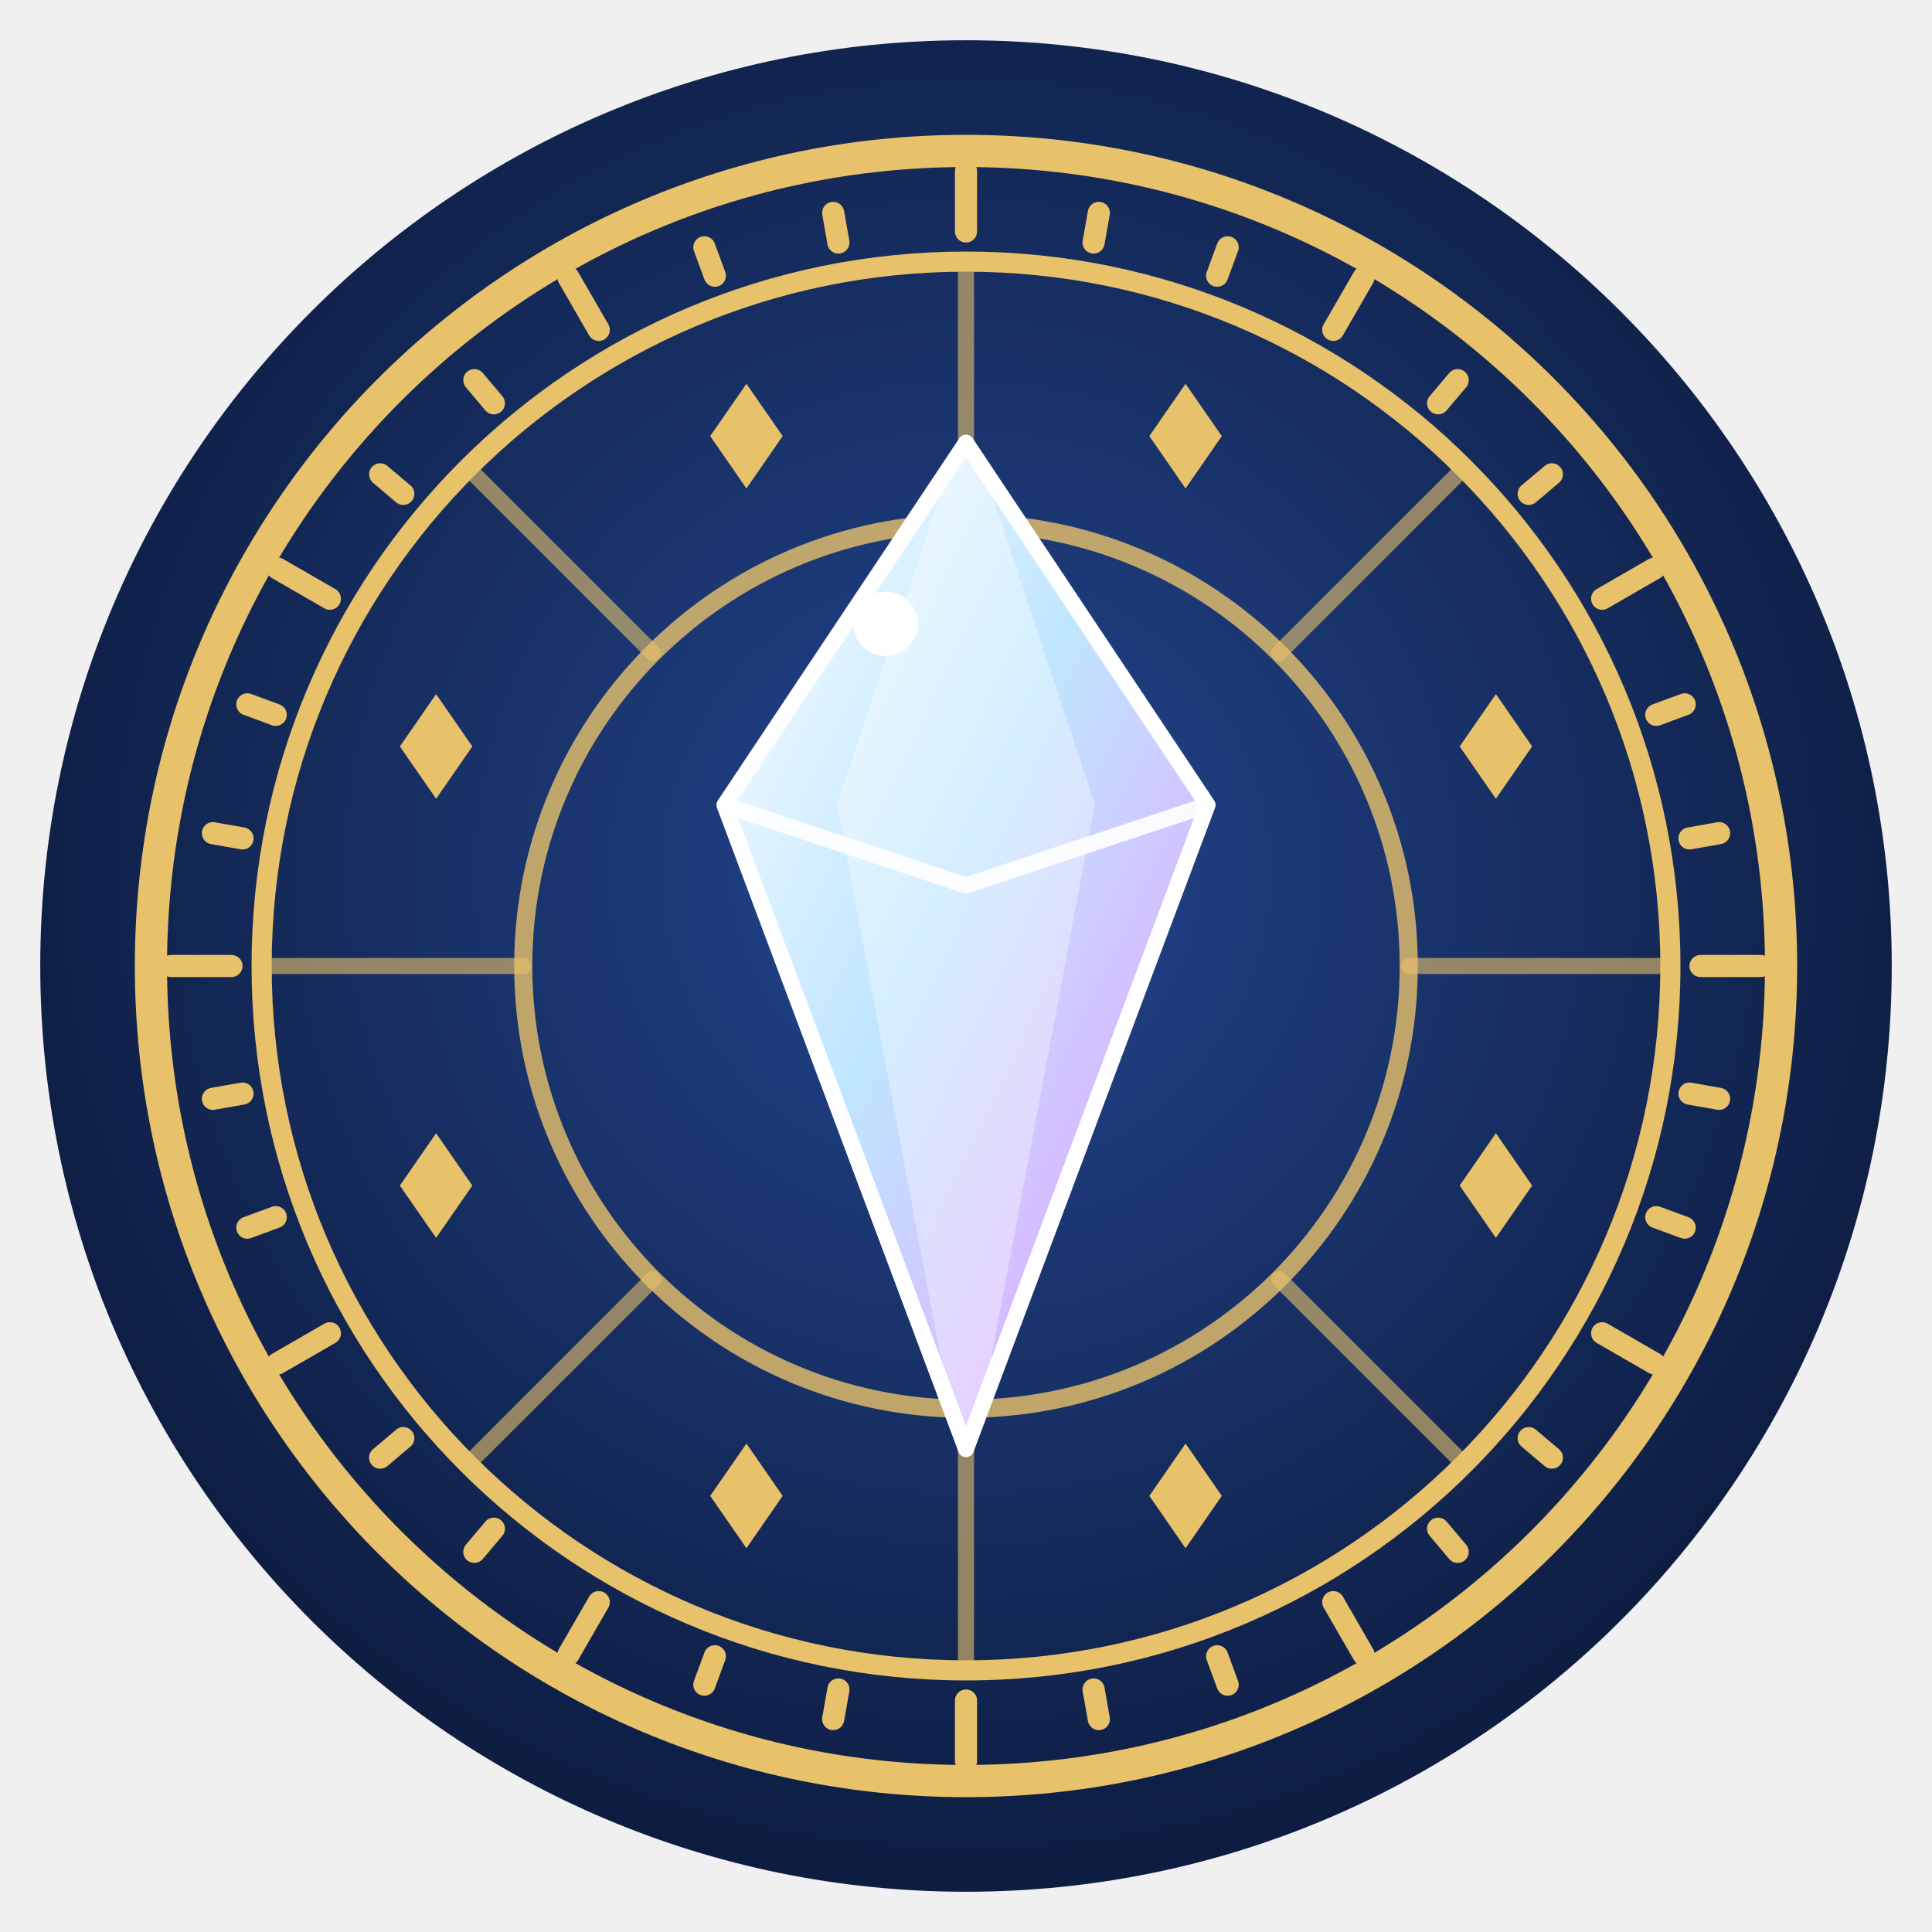
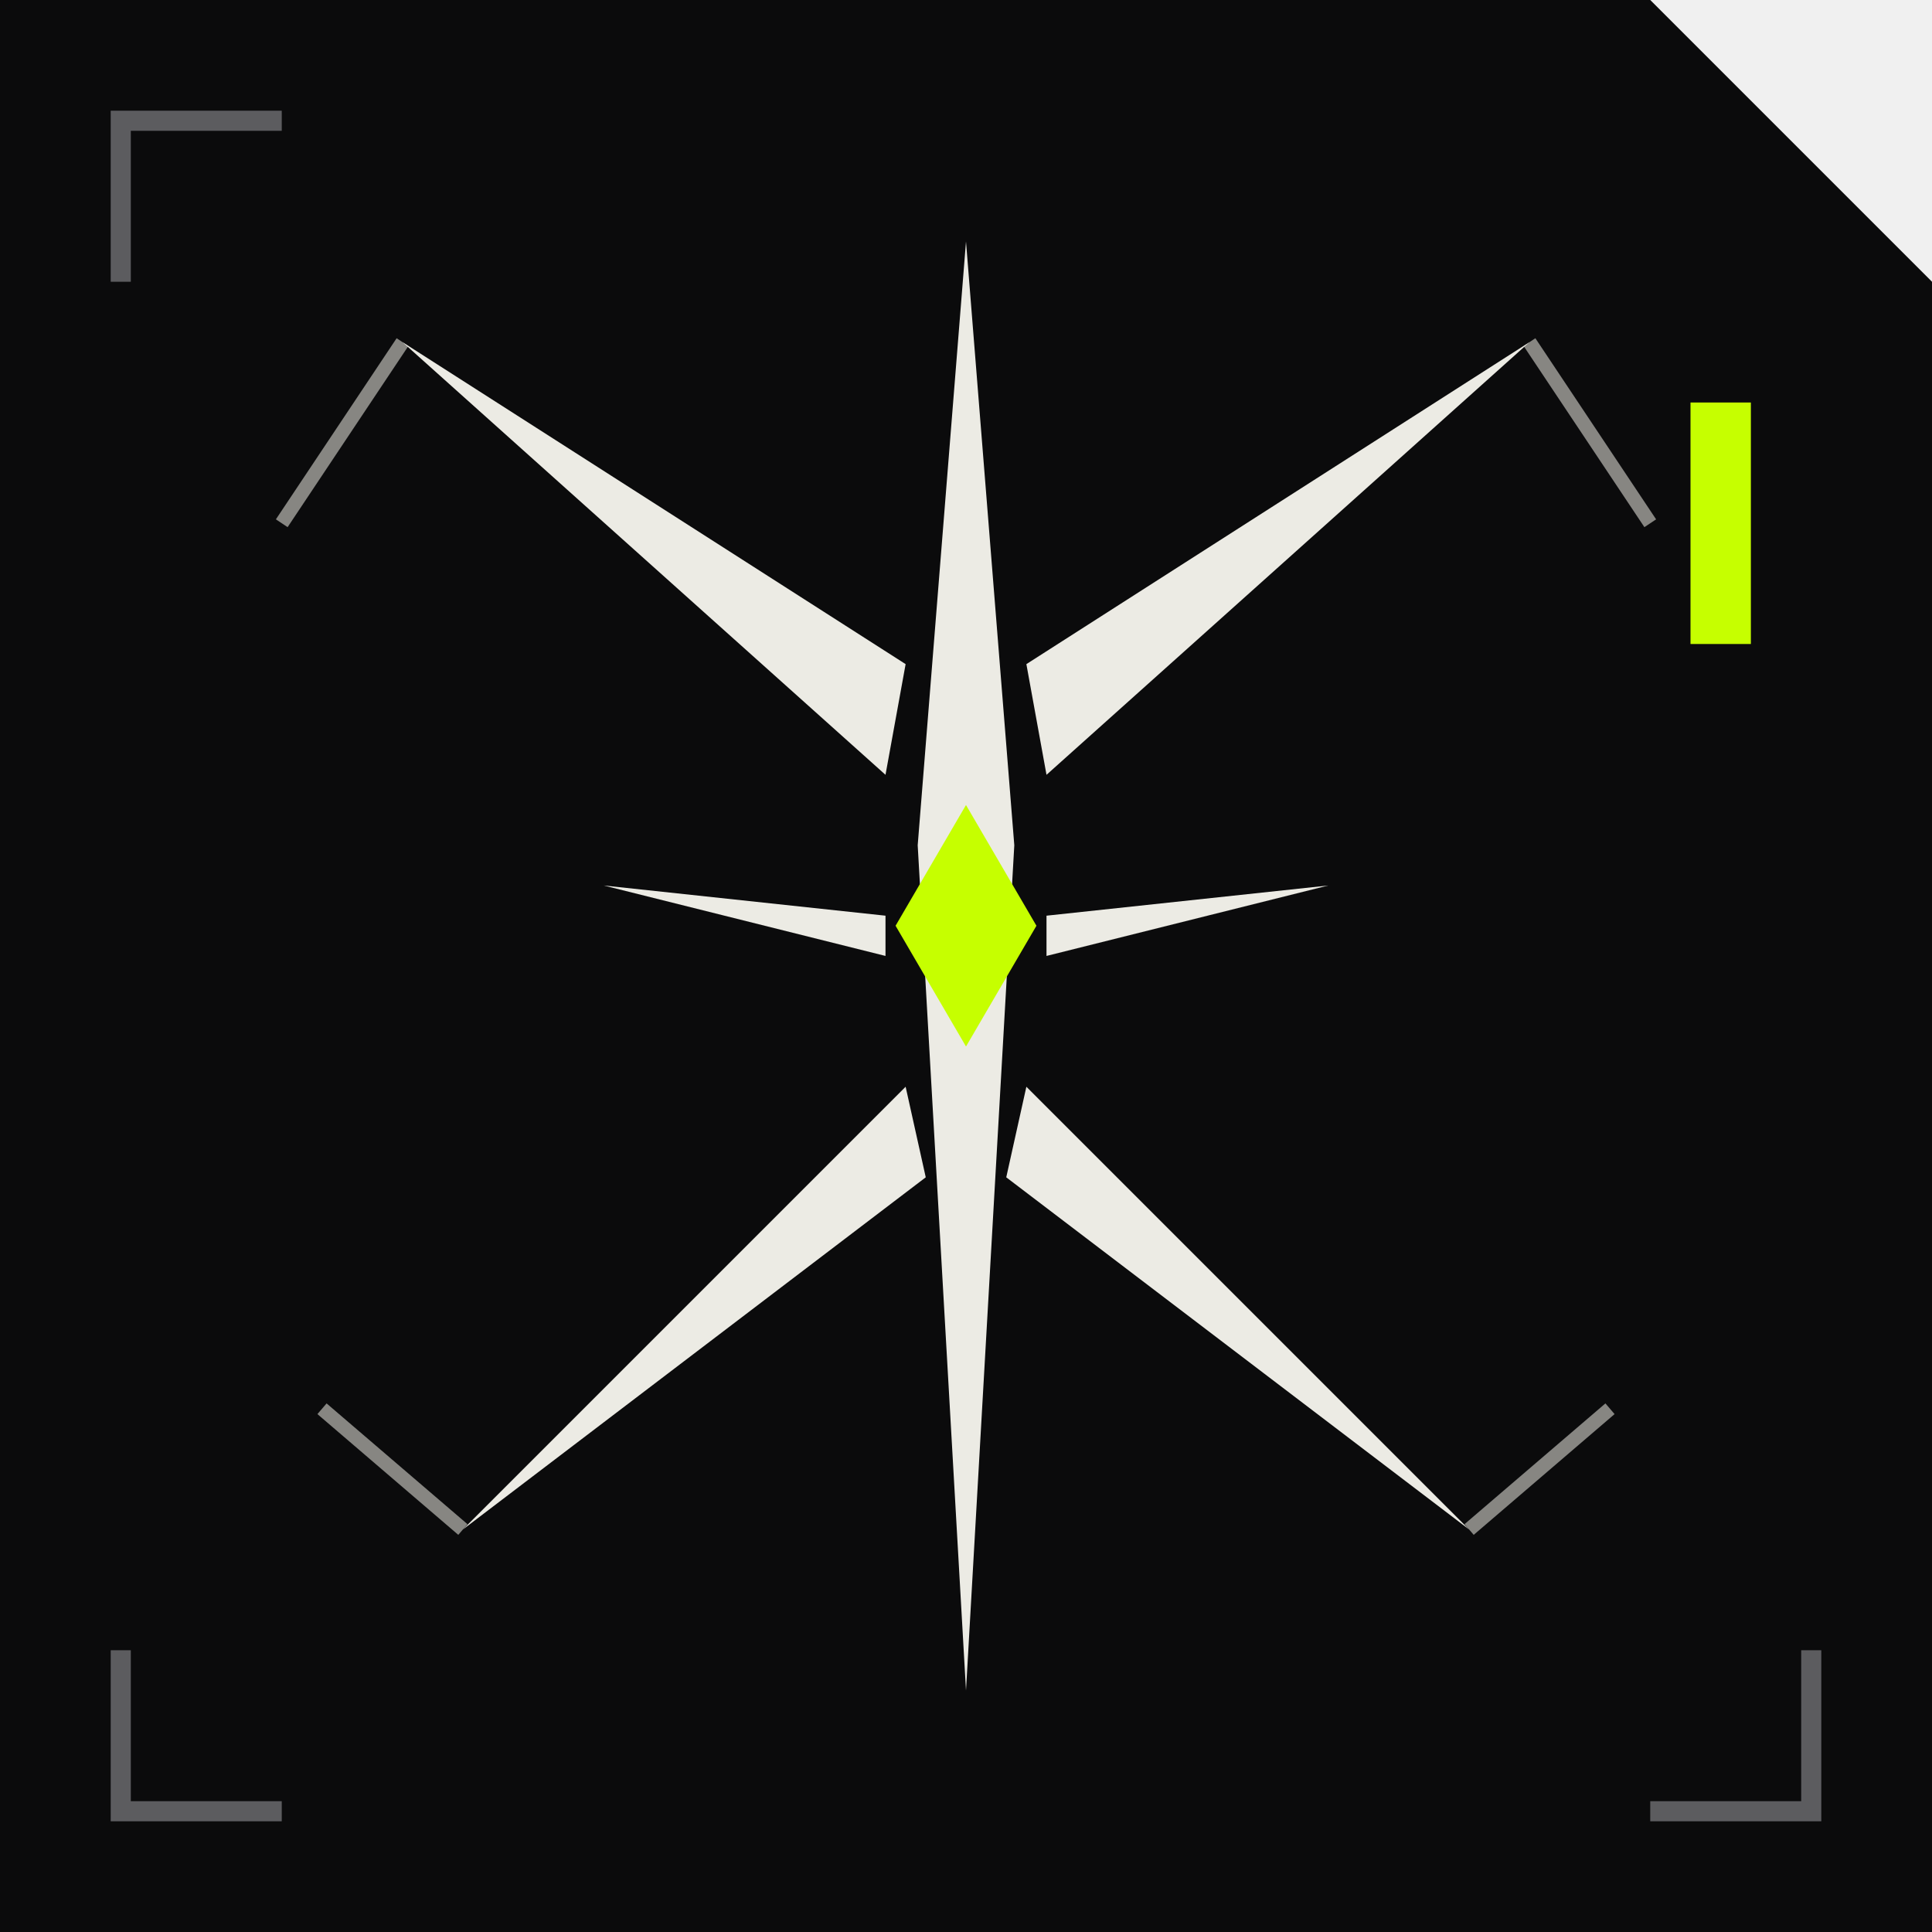
<svg xmlns="http://www.w3.org/2000/svg" viewBox="0 0 96 96">
-   <defs>
-     <radialGradient id="bg" cx="50%" cy="45%" r="60%">
-       <stop offset="0" stop-color="#23468f" />
-       <stop offset="1" stop-color="#0b1838" />
-     </radialGradient>
-     <linearGradient id="q" x1="0" y1="0" x2="1" y2="1">
-       <stop offset="0" stop-color="#ffffff" />
-       <stop offset="0.45" stop-color="#bfe6ff" />
-       <stop offset="0.75" stop-color="#d8b8ff" />
-       <stop offset="1" stop-color="#ffd27a" />
-     </linearGradient>
-   </defs>
-   <circle cx="48" cy="48" r="46" fill="url(#bg)" />
-   <g fill="none" stroke="#e8c26a" stroke-linecap="round">
-     <circle cx="48" cy="48" r="40.5" stroke-width="1.6" />
-     <circle cx="48" cy="48" r="35" stroke-width="1" />
-     <g stroke-width="1.1">
-       <line x1="84.50" y1="48.00" x2="87.50" y2="48.00" />
-       <line x1="83.95" y1="54.34" x2="85.42" y2="54.60" />
-       <line x1="82.30" y1="60.48" x2="83.71" y2="61.00" />
-       <line x1="79.61" y1="66.25" x2="82.21" y2="67.75" />
-       <line x1="75.96" y1="71.46" x2="77.11" y2="72.43" />
-       <line x1="71.46" y1="75.96" x2="72.43" y2="77.11" />
-       <line x1="66.25" y1="79.61" x2="67.75" y2="82.21" />
-       <line x1="60.48" y1="82.30" x2="61.00" y2="83.71" />
-       <line x1="54.34" y1="83.95" x2="54.60" y2="85.42" />
-       <line x1="48.00" y1="84.50" x2="48.00" y2="87.50" />
-       <line x1="41.66" y1="83.95" x2="41.40" y2="85.42" />
-       <line x1="35.52" y1="82.30" x2="35.00" y2="83.71" />
-       <line x1="29.75" y1="79.61" x2="28.25" y2="82.21" />
-       <line x1="24.54" y1="75.96" x2="23.57" y2="77.11" />
-       <line x1="20.04" y1="71.46" x2="18.89" y2="72.43" />
-       <line x1="16.39" y1="66.25" x2="13.79" y2="67.75" />
-       <line x1="13.70" y1="60.48" x2="12.29" y2="61.00" />
-       <line x1="12.05" y1="54.34" x2="10.58" y2="54.60" />
-       <line x1="11.50" y1="48.00" x2="8.50" y2="48.00" />
-       <line x1="12.05" y1="41.66" x2="10.58" y2="41.40" />
-       <line x1="13.70" y1="35.52" x2="12.29" y2="35.00" />
-       <line x1="16.39" y1="29.75" x2="13.79" y2="28.25" />
-       <line x1="20.04" y1="24.54" x2="18.89" y2="23.57" />
-       <line x1="24.54" y1="20.04" x2="23.57" y2="18.89" />
-       <line x1="29.75" y1="16.39" x2="28.25" y2="13.79" />
-       <line x1="35.52" y1="13.70" x2="35.00" y2="12.29" />
-       <line x1="41.66" y1="12.05" x2="41.40" y2="10.58" />
-       <line x1="48.00" y1="11.50" x2="48.00" y2="8.50" />
-       <line x1="54.34" y1="12.05" x2="54.60" y2="10.58" />
-       <line x1="60.48" y1="13.70" x2="61.00" y2="12.29" />
-       <line x1="66.25" y1="16.39" x2="67.75" y2="13.79" />
-       <line x1="71.46" y1="20.04" x2="72.43" y2="18.89" />
-       <line x1="75.96" y1="24.54" x2="77.11" y2="23.57" />
-       <line x1="79.61" y1="29.75" x2="82.21" y2="28.25" />
-       <line x1="82.30" y1="35.52" x2="83.71" y2="35.00" />
-       <line x1="83.95" y1="41.66" x2="85.42" y2="41.40" />
-     </g>
-     <circle cx="48" cy="48" r="22" stroke-width="0.9" opacity="0.8" />
-     <g stroke-width="0.8" opacity="0.6">
-       <line x1="70.00" y1="48.00" x2="83.00" y2="48.00" />
-       <line x1="63.56" y1="63.56" x2="72.75" y2="72.75" />
-       <line x1="48.00" y1="70.00" x2="48.00" y2="83.00" />
-       <line x1="32.44" y1="63.56" x2="23.25" y2="72.75" />
-       <line x1="26.00" y1="48.00" x2="13.00" y2="48.00" />
-       <line x1="32.44" y1="32.44" x2="23.25" y2="23.25" />
-       <line x1="48.00" y1="26.00" x2="48.00" y2="13.00" />
-       <line x1="63.56" y1="32.44" x2="72.75" y2="23.25" />
-     </g>
-     <polygon points="74.33,56.31 76.13,58.91 74.33,61.51 72.53,58.91" fill="#e8c26a" stroke="none" />
-     <polygon points="58.91,71.73 60.71,74.33 58.91,76.93 57.11,74.33" fill="#e8c26a" stroke="none" />
-     <polygon points="37.09,71.73 38.89,74.33 37.09,76.93 35.29,74.33" fill="#e8c26a" stroke="none" />
-     <polygon points="21.67,56.31 23.47,58.91 21.67,61.51 19.87,58.91" fill="#e8c26a" stroke="none" />
-     <polygon points="21.67,34.49 23.47,37.09 21.67,39.69 19.87,37.09" fill="#e8c26a" stroke="none" />
-     <polygon points="37.09,19.07 38.89,21.67 37.09,24.27 35.29,21.67" fill="#e8c26a" stroke="none" />
-     <polygon points="58.91,19.07 60.71,21.67 58.91,24.27 57.11,21.67" fill="#e8c26a" stroke="none" />
-     <polygon points="74.33,34.49 76.13,37.09 74.33,39.69 72.53,37.09" fill="#e8c26a" stroke="none" />
+   <polygon points="0,0 82,0 96,14 96,96 0,96" fill="#0b0b0c" />
+   <g stroke="#5c5c5f" stroke-width="1" fill="none">
+     <path d="M6 14 V6 H14" />
+     <path d="M6 82 V90 H14" />
+     <path d="M82 90 H90 V82" />
  </g>
-   <g stroke="#ffffff" stroke-width="0.8" stroke-linejoin="round">
-     <polygon points="48,22 60,40 48,72 36,40" fill="url(#q)" />
-     <polygon points="48,22 54,40 48,72 42,40" fill="#ffffff" opacity="0.35" />
-     <polyline points="36,40 48,44 60,40" fill="none" opacity="0.9" />
+   <g fill="#ecebe4">
+     <polygon points="48,12 50.4,42 48,84 45.6,42" />
+     <path d="M51 33 L76 17 L52 38.5 Z" />
+     <path d="M45 33 L20 17 L44 38.5 Z" />
+     <path d="M52 45.5 L66 44 L52 47.5 Z" />
+     <path d="M44 45.5 L30 44 L44 47.5 Z" />
+     <path d="M51 54 L73 76 L50 58.5 Z" />
+     <path d="M45 54 L23 76 L46 58.5 Z" />
  </g>
-   <circle cx="44" cy="31" r="1.6" fill="#fff" />
+   <g stroke="#ecebe4" stroke-width="0.7" fill="none" opacity="0.55">
+     <path d="M76 17 L82 26" />
+     <path d="M20 17 L14 26" />
+     <path d="M73 76 L80 70" />
+     <path d="M23 76 L16 70" />
+   </g>
+   <polygon points="48,40 51.5,46 48,52 44.5,46" fill="#c6ff00" />
+   <rect x="84" y="20" width="3" height="12" fill="#c6ff00" />
</svg>
